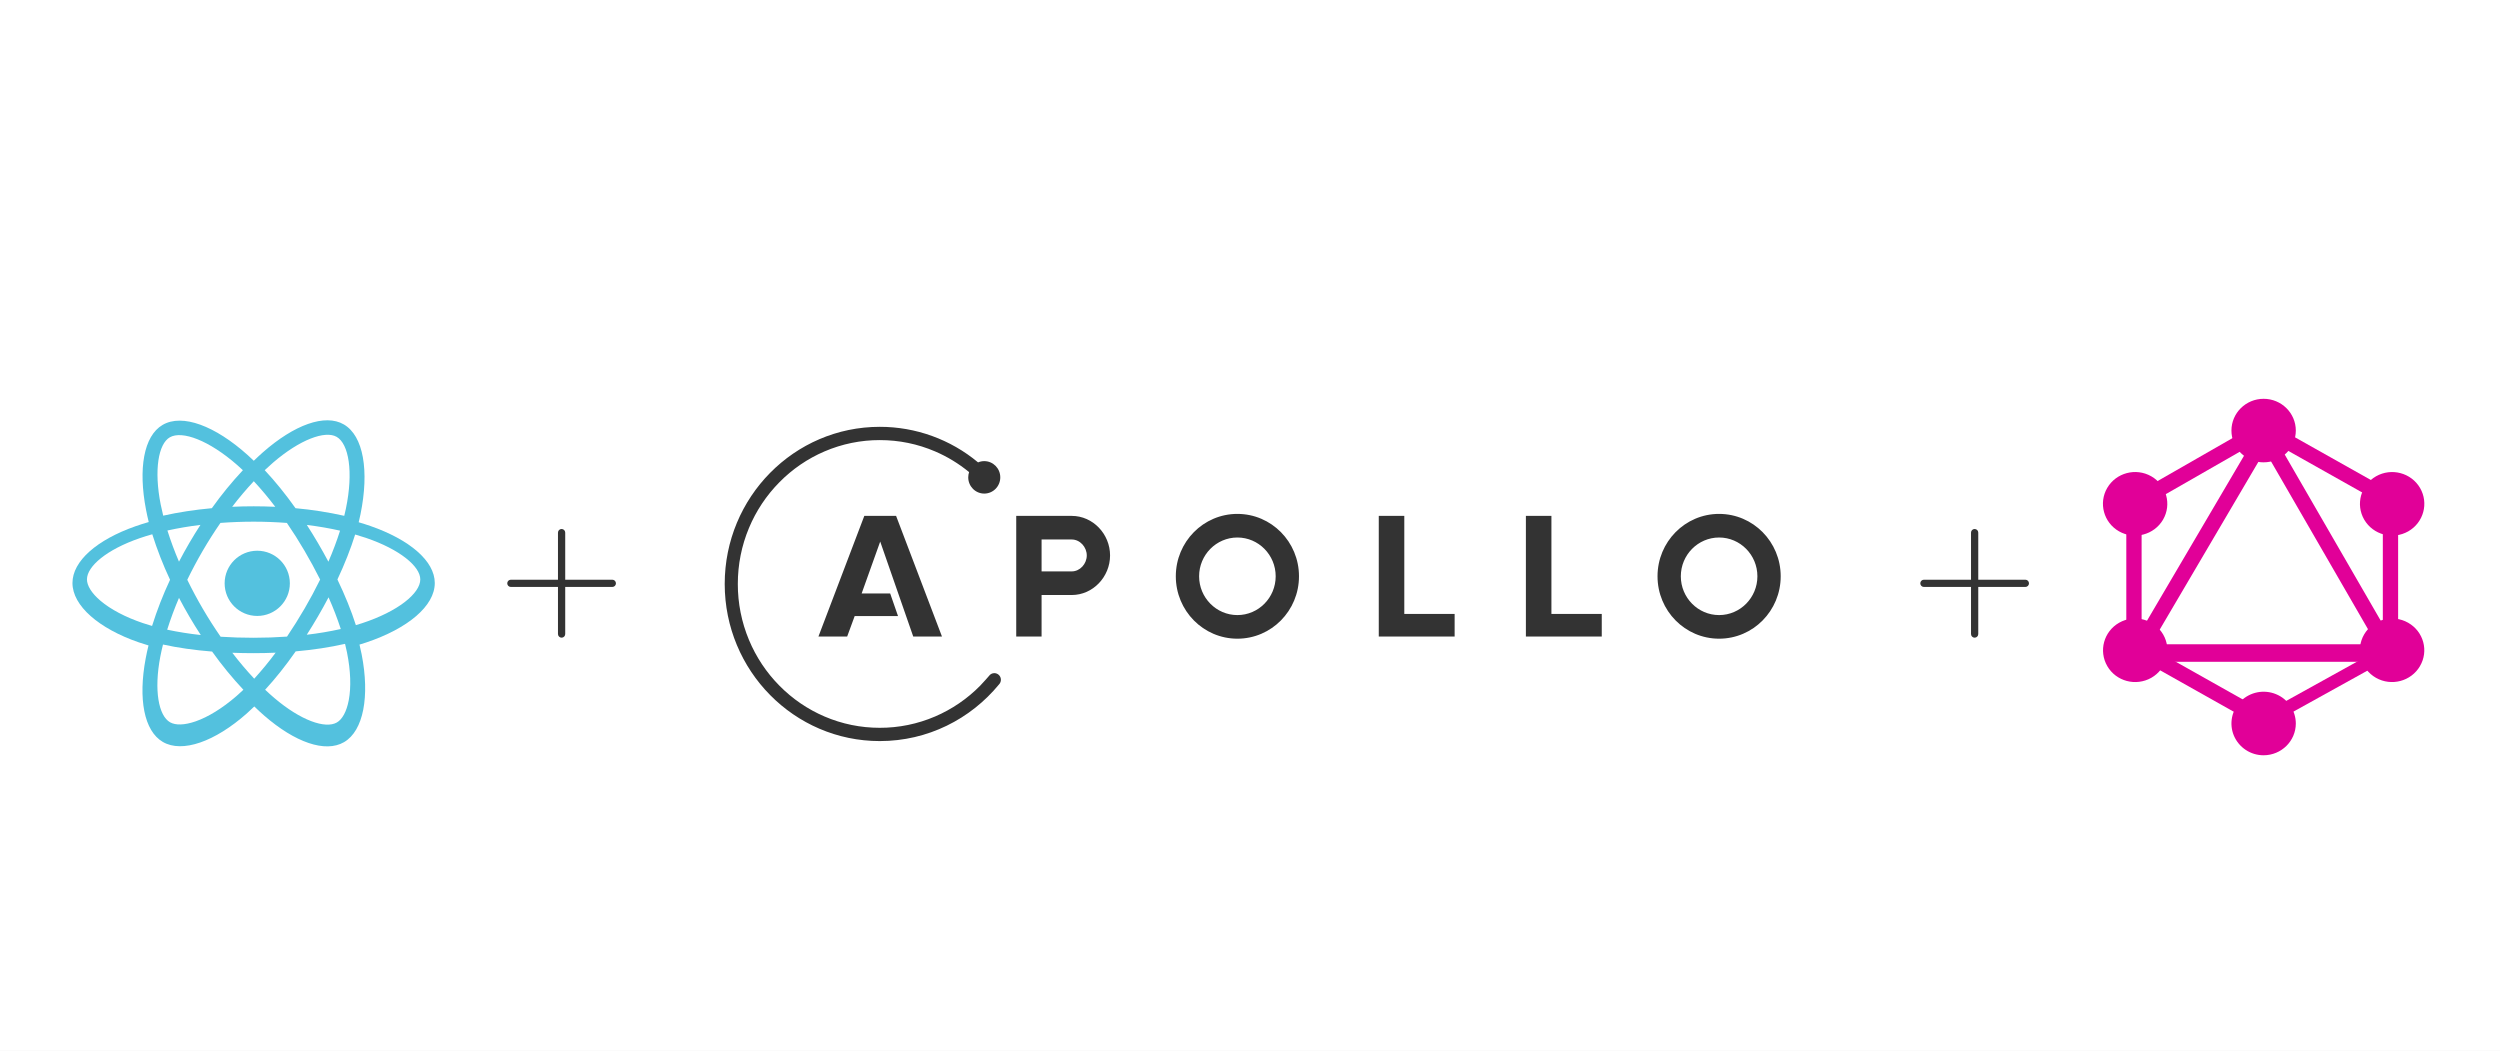
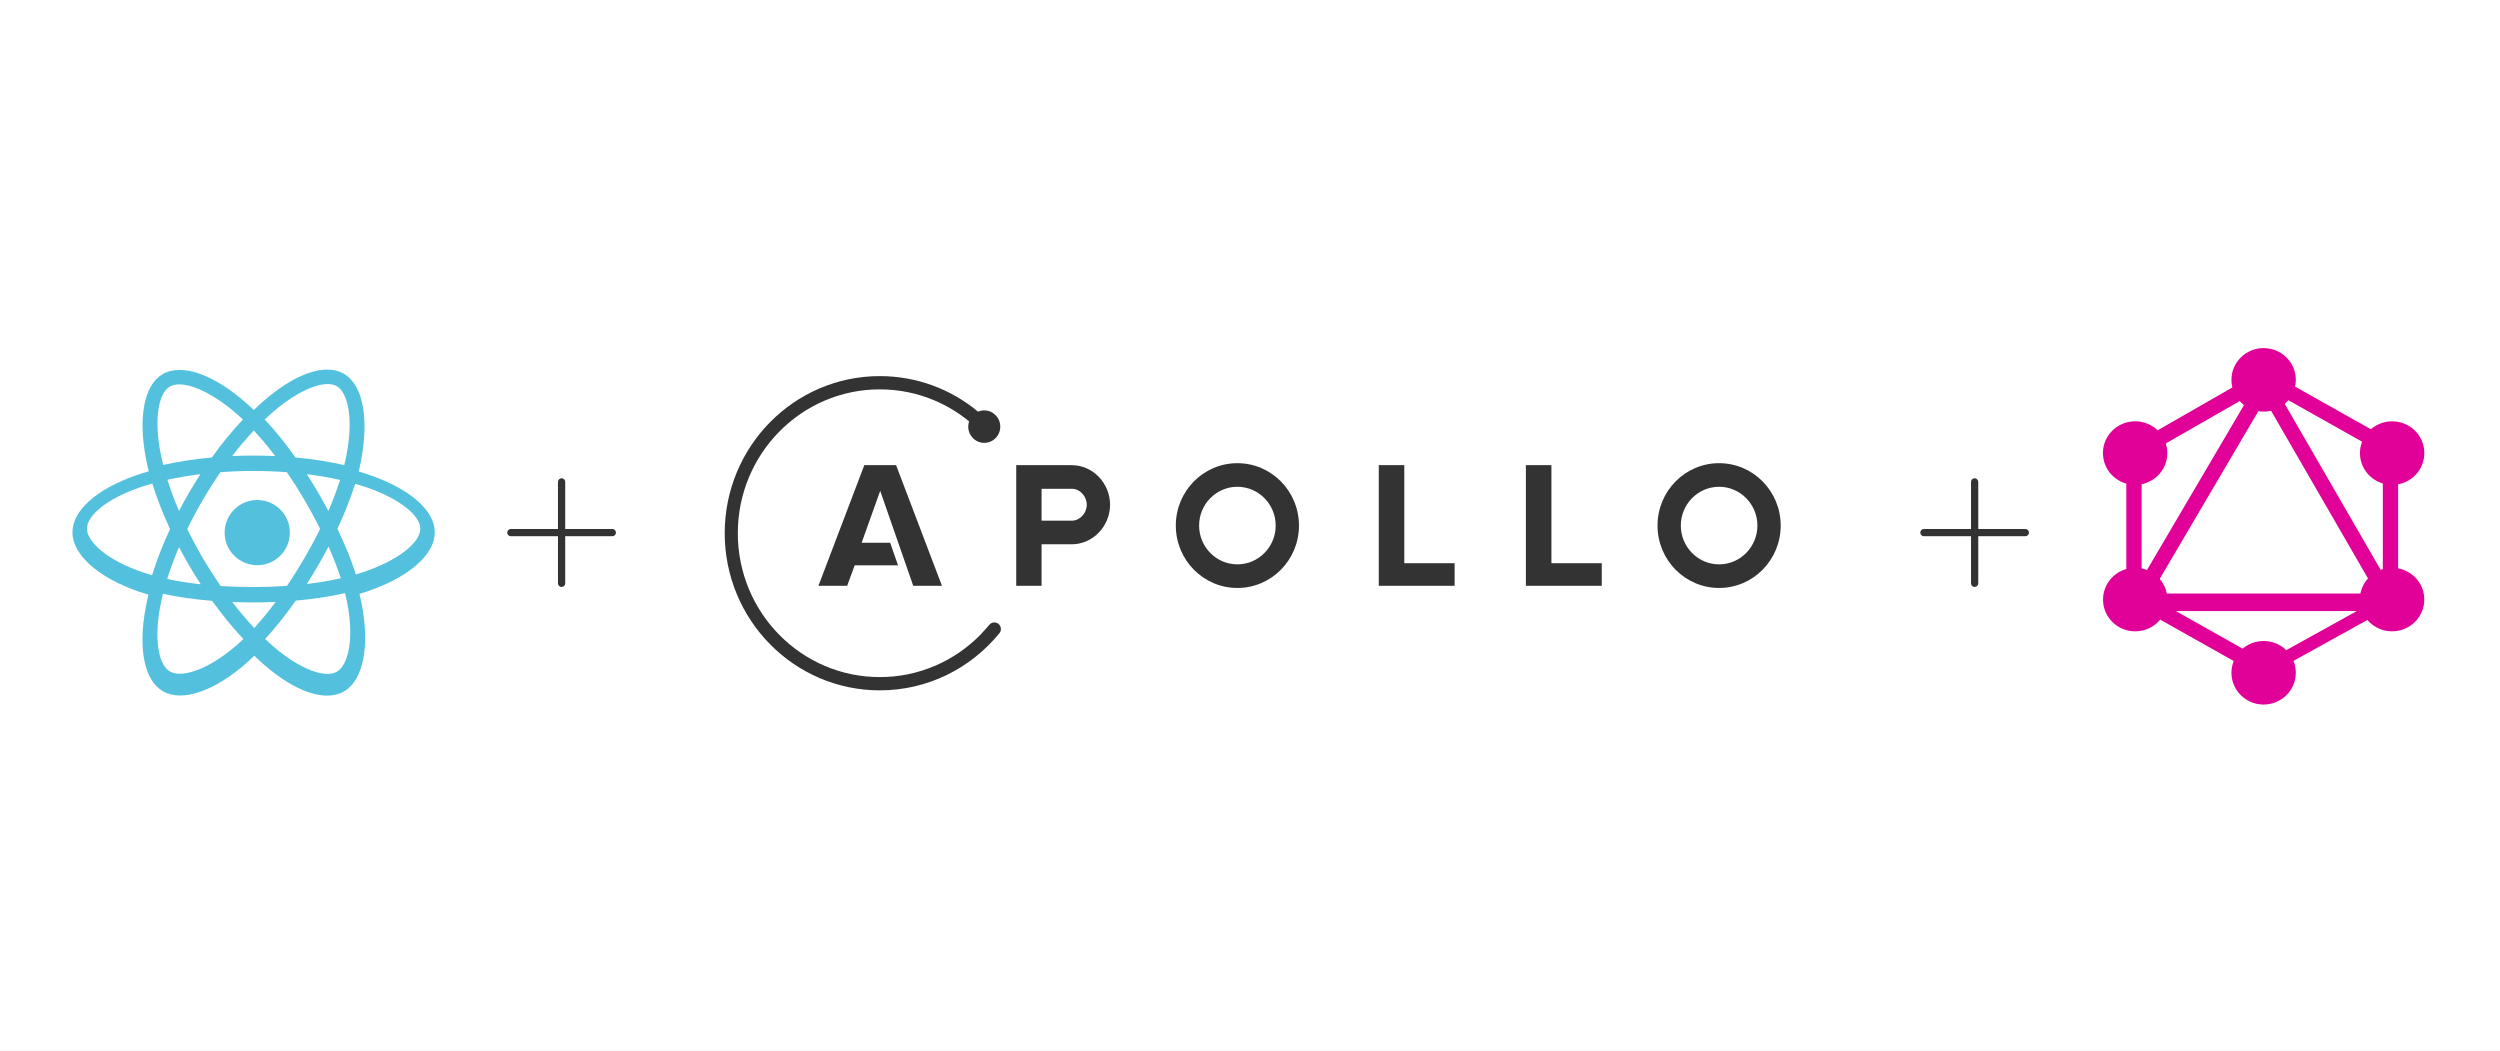
<svg xmlns="http://www.w3.org/2000/svg" width="345" height="145">
  <g fill="none" fill-rule="evenodd">
    <path fill="#FFF" d="M0 0h345v145H0z" />
    <g fill-rule="nonzero">
-       <path d="M51.11 72.585a33.216 33.216 0 0 0-1.61-.513c.09-.368.173-.739.25-1.11 1.218-5.983.421-10.803-2.3-12.39-2.608-1.521-6.873.066-11.182 3.858-.424.375-.84.76-1.245 1.156a30.579 30.579 0 0 0-.828-.774c-4.516-4.056-9.041-5.765-11.759-4.173-2.606 1.526-3.378 6.057-2.28 11.727.108.561.232 1.12.369 1.675-.64.184-1.259.38-1.85.589C13.38 74.496 10 77.422 10 80.457c0 3.135 3.629 6.279 9.143 8.185.447.154.898.297 1.352.428-.148.598-.279 1.2-.393 1.805-1.046 5.572-.229 9.996 2.37 11.512 2.684 1.566 7.19-.044 11.577-3.923a28.45 28.45 0 0 0 1.043-.973c.44.429.89.845 1.352 1.248 4.25 3.699 8.446 5.193 11.043 3.672 2.682-1.57 3.553-6.323 2.422-12.105a28.932 28.932 0 0 0-.3-1.352c.316-.094.627-.192.93-.293C56.27 86.74 60 83.634 60 80.457c0-3.046-3.49-5.991-8.89-7.872z" fill="#53C1DE" />
-       <path d="M49.955 86.007c-.275.09-.557.177-.845.261-.636-1.992-1.495-4.11-2.547-6.299 1.004-2.137 1.83-4.228 2.448-6.207a31.9 31.9 0 0 1 1.496.466C55.16 75.812 58 78.154 58 79.958c0 1.923-3.066 4.418-8.045 6.049zm-2.066 4.046c.504 2.514.576 4.786.242 6.563-.3 1.596-.902 2.66-1.647 3.087-1.585.907-4.975-.272-8.63-3.382a30.68 30.68 0 0 1-1.265-1.14c1.417-1.533 2.834-3.314 4.216-5.292 2.432-.214 4.729-.562 6.812-1.038.103.409.194.81.272 1.202zM27 99.546c-1.549.54-2.782.556-3.528.131-1.586-.904-2.246-4.397-1.346-9.08.107-.554.23-1.105.367-1.651 2.06.45 4.34.774 6.778.97a51.805 51.805 0 0 0 4.318 5.273c-.313.299-.632.59-.959.872-1.951 1.687-3.907 2.883-5.63 3.485zm-7.255-13.551c-2.453-.829-4.478-1.906-5.867-3.08C12.63 81.857 12 80.808 12 79.957c0-1.81 2.73-4.12 7.285-5.69a31.264 31.264 0 0 1 1.73-.538 50.589 50.589 0 0 0 2.452 6.28 51.357 51.357 0 0 0-2.482 6.37 26.693 26.693 0 0 1-1.241-.385zm2.432-16.366c-.946-4.775-.318-8.378 1.262-9.282 1.683-.963 5.403.41 9.325 3.853.25.22.503.45.755.688a51.016 51.016 0 0 0-4.285 5.242c-2.365.217-4.63.565-6.712 1.031a30.839 30.839 0 0 1-.345-1.532zm21.696 5.297a67.41 67.41 0 0 0-1.53-2.487c1.605.2 3.143.466 4.586.792a44.982 44.982 0 0 1-1.61 4.282 73.784 73.784 0 0 0-1.446-2.587zm-8.848-8.52a45.547 45.547 0 0 1 2.96 3.533 64.002 64.002 0 0 0-5.945-.002 46.974 46.974 0 0 1 2.985-3.53zM26.12 74.94a62.549 62.549 0 0 0-1.42 2.571 46.535 46.535 0 0 1-1.598-4.302 48.99 48.99 0 0 1 4.56-.774 62.319 62.319 0 0 0-1.542 2.505zm1.588 12.693a46.238 46.238 0 0 1-4.636-.736 47.28 47.28 0 0 1 1.63-4.39 62.169 62.169 0 0 0 3.006 5.126zm7.375 6.028a47.876 47.876 0 0 1-3.026-3.58c.963.037 1.945.056 2.943.056a68.92 68.92 0 0 0 3.036-.067 45.277 45.277 0 0 1-2.953 3.59zM45.34 82.43a44.794 44.794 0 0 1 1.689 4.374 46.082 46.082 0 0 1-4.692.79 74.113 74.113 0 0 0 1.544-2.53c.506-.867.993-1.746 1.459-2.634zm-3.32 1.573a69.514 69.514 0 0 1-2.413 3.849c-1.492.105-3.034.16-4.606.16-1.565 0-3.088-.049-4.554-.143a60.154 60.154 0 0 1-4.604-7.86 60.03 60.03 0 0 1 2.14-4.01v.001a59.592 59.592 0 0 1 2.438-3.838 61.576 61.576 0 0 1 9.169.001 63.862 63.862 0 0 1 2.423 3.826 69.373 69.373 0 0 1 2.168 3.99 63.748 63.748 0 0 1-2.16 4.024h-.001zm4.432-23.72c1.685.96 2.34 4.833 1.282 9.91-.07.332-.145.661-.227.99a52.023 52.023 0 0 0-6.725-1.051c-1.382-1.946-2.814-3.715-4.251-5.246a31.46 31.46 0 0 1 1.156-1.048c3.714-3.195 7.184-4.457 8.765-3.555z" fill="#FFF" />
-       <path d="M35.5 76a4.5 4.5 0 1 1 0 9 4.5 4.5 0 0 1 0-9" fill="#53C1DE" />
+       <path d="M51.11 65.585a33.216 33.216 0 0 0-1.61-.513c.09-.368.173-.739.25-1.11 1.218-5.983.421-10.803-2.3-12.39-2.608-1.521-6.873.066-11.182 3.858-.424.375-.84.76-1.245 1.156a30.579 30.579 0 0 0-.828-.774c-4.516-4.056-9.041-5.765-11.759-4.173-2.606 1.526-3.378 6.057-2.28 11.727.108.561.232 1.12.369 1.675-.64.184-1.259.38-1.85.589C13.38 67.496 10 70.422 10 73.457c0 3.135 3.629 6.279 9.143 8.185.447.154.898.297 1.352.428-.148.598-.279 1.2-.393 1.805-1.046 5.572-.229 9.996 2.37 11.512 2.684 1.566 7.19-.044 11.577-3.923a28.45 28.45 0 0 0 1.043-.973c.44.429.89.845 1.352 1.248 4.25 3.699 8.446 5.193 11.043 3.672 2.682-1.57 3.553-6.323 2.422-12.105a28.932 28.932 0 0 0-.3-1.352c.316-.094.627-.192.93-.293C56.27 79.74 60 76.634 60 73.457c0-3.046-3.49-5.991-8.89-7.872z" fill="#53C1DE" />
+       <path d="M49.955 79.007c-.275.09-.557.177-.845.261-.636-1.992-1.495-4.11-2.547-6.299 1.004-2.137 1.83-4.228 2.448-6.207a31.9 31.9 0 0 1 1.496.466C55.16 68.812 58 71.154 58 72.958c0 1.923-3.066 4.418-8.045 6.049zm-2.066 4.046c.504 2.514.576 4.786.242 6.563-.3 1.596-.902 2.66-1.647 3.087-1.585.907-4.975-.272-8.63-3.382a30.68 30.68 0 0 1-1.265-1.14c1.417-1.533 2.834-3.314 4.216-5.292 2.432-.214 4.729-.562 6.812-1.038.103.409.194.81.272 1.202zM27 92.546c-1.549.54-2.782.556-3.528.131-1.586-.904-2.246-4.397-1.346-9.08.107-.554.23-1.105.367-1.651 2.06.45 4.34.774 6.778.97a51.805 51.805 0 0 0 4.318 5.273c-.313.299-.632.59-.959.872-1.951 1.687-3.907 2.883-5.63 3.485zm-7.255-13.551c-2.453-.829-4.478-1.906-5.867-3.08C12.63 74.857 12 73.808 12 72.957c0-1.81 2.73-4.12 7.285-5.69a31.264 31.264 0 0 1 1.73-.538 50.589 50.589 0 0 0 2.452 6.28 51.357 51.357 0 0 0-2.482 6.37 26.693 26.693 0 0 1-1.241-.385zm2.432-16.366c-.946-4.775-.318-8.378 1.262-9.282 1.683-.963 5.403.41 9.325 3.853.25.22.503.45.755.688a51.016 51.016 0 0 0-4.285 5.242c-2.365.217-4.63.565-6.712 1.031a30.839 30.839 0 0 1-.345-1.532zm21.696 5.297a67.41 67.41 0 0 0-1.53-2.487c1.605.2 3.143.466 4.586.792a44.982 44.982 0 0 1-1.61 4.282 73.784 73.784 0 0 0-1.446-2.587zm-8.848-8.52a45.547 45.547 0 0 1 2.96 3.533 64.002 64.002 0 0 0-5.945-.002 46.974 46.974 0 0 1 2.985-3.53zM26.12 67.94a62.549 62.549 0 0 0-1.42 2.571 46.535 46.535 0 0 1-1.598-4.302 48.99 48.99 0 0 1 4.56-.774 62.319 62.319 0 0 0-1.542 2.505zm1.588 12.693a46.238 46.238 0 0 1-4.636-.736 47.28 47.28 0 0 1 1.63-4.39 62.169 62.169 0 0 0 3.006 5.126zm7.375 6.028a47.876 47.876 0 0 1-3.026-3.58c.963.037 1.945.056 2.943.056a68.92 68.92 0 0 0 3.036-.067 45.277 45.277 0 0 1-2.953 3.59zM45.34 75.43a44.794 44.794 0 0 1 1.689 4.374 46.082 46.082 0 0 1-4.692.79 74.113 74.113 0 0 0 1.544-2.53c.506-.867.993-1.746 1.459-2.634zm-3.32 1.573a69.514 69.514 0 0 1-2.413 3.849c-1.492.105-3.034.16-4.606.16-1.565 0-3.088-.049-4.554-.143a60.154 60.154 0 0 1-4.604-7.86 60.03 60.03 0 0 1 2.14-4.01v.001a59.592 59.592 0 0 1 2.438-3.838 61.576 61.576 0 0 1 9.169.001 63.862 63.862 0 0 1 2.423 3.826 69.373 69.373 0 0 1 2.168 3.99 63.748 63.748 0 0 1-2.16 4.024h-.001zm4.432-23.72c1.685.96 2.34 4.833 1.282 9.91-.07.332-.145.661-.227.99a52.023 52.023 0 0 0-6.725-1.051c-1.382-1.946-2.814-3.715-4.251-5.246a31.46 31.46 0 0 1 1.156-1.048c3.714-3.195 7.184-4.457 8.765-3.555z" fill="#FFF" />
+       <path d="M35.5 69a4.5 4.5 0 1 1 0 9 4.5 4.5 0 0 1 0-9" fill="#53C1DE" />
    </g>
    <g fill="#333" fill-rule="nonzero">
-       <path d="M123.66 71.192h-4.385l-6.33 16.647h3.965l1.035-2.82h5.982l-1.083-3.12h-3.938l2.562-7.163 4.557 13.103h3.966zM190.27 87.84V71.191h3.523V84.72h6.946v3.12zM210.573 87.84V71.191h3.523V84.72h6.947v3.12zM170.76 74.176c2.914 0 5.284 2.4 5.284 5.353 0 2.95-2.37 5.352-5.284 5.352-2.913 0-5.283-2.401-5.283-5.352 0-2.952 2.37-5.353 5.283-5.353zm0-3.258c-4.693 0-8.498 3.855-8.498 8.61 0 4.756 3.805 8.611 8.498 8.611 4.694 0 8.5-3.855 8.5-8.61 0-4.756-3.806-8.61-8.5-8.61zM237.237 74.176c2.914 0 5.284 2.4 5.284 5.353 0 2.95-2.37 5.352-5.284 5.352-2.913 0-5.283-2.401-5.283-5.352 0-2.952 2.37-5.353 5.283-5.353zm0-3.258c-4.693 0-8.499 3.855-8.499 8.61 0 4.756 3.806 8.611 8.5 8.611 4.693 0 8.498-3.855 8.498-8.61 0-4.756-3.805-8.61-8.499-8.61zM147.901 71.192h-7.661V87.84h3.498v-5.728h4.163c2.92 0 5.288-2.501 5.288-5.46 0-2.958-2.367-5.459-5.288-5.459zm0 7.66h-4.163V74.45h4.163c1.143 0 2.073 1.044 2.073 2.201 0 1.158-.93 2.202-2.073 2.202z" />
-       <path d="M137.22 92.892a.899.899 0 0 0-.738.387s-.789.912-1.214 1.343a19.521 19.521 0 0 1-6.229 4.255 19.248 19.248 0 0 1-7.626 1.56c-2.646 0-5.212-.525-7.626-1.56a19.517 19.517 0 0 1-6.229-4.255 19.806 19.806 0 0 1-4.2-6.31 19.954 19.954 0 0 1-1.539-7.727c0-2.68.518-5.28 1.54-7.726a19.8 19.8 0 0 1 4.2-6.31 19.519 19.519 0 0 1 6.228-4.256 19.245 19.245 0 0 1 7.626-1.56c2.646 0 5.212.525 7.626 1.56 1.7.728 3.272 1.687 4.697 2.858-.076.227-.119.47-.119.724 0 1.237.99 2.24 2.21 2.24 1.222 0 2.212-1.003 2.212-2.24 0-1.237-.99-2.24-2.211-2.24-.303 0-.592.062-.855.175a21.144 21.144 0 0 0-13.56-4.908c-11.82 0-21.403 9.708-21.403 21.683 0 11.976 9.583 21.684 21.403 21.684 6.612 0 12.521-3.04 16.447-7.813a.92.92 0 0 0 .264-.648.91.91 0 0 0-.904-.916z" />
+       <path d="M123.66 64.192h-4.385l-6.33 16.647h3.965l1.035-2.82h5.982l-1.083-3.12h-3.938l2.562-7.163 4.557 13.103h3.966zM190.27 80.84V64.191h3.523V77.72h6.946v3.12zM210.573 80.84V64.191h3.523V77.72h6.947v3.12zM170.76 67.176c2.914 0 5.284 2.4 5.284 5.353 0 2.95-2.37 5.352-5.284 5.352-2.913 0-5.283-2.401-5.283-5.352 0-2.952 2.37-5.353 5.283-5.353zm0-3.258c-4.693 0-8.498 3.855-8.498 8.61 0 4.756 3.805 8.611 8.498 8.611 4.694 0 8.5-3.855 8.5-8.61 0-4.756-3.806-8.61-8.5-8.61zM237.237 67.176c2.914 0 5.284 2.4 5.284 5.353 0 2.95-2.37 5.352-5.284 5.352-2.913 0-5.283-2.401-5.283-5.352 0-2.952 2.37-5.353 5.283-5.353zm0-3.258c-4.693 0-8.499 3.855-8.499 8.61 0 4.756 3.806 8.611 8.5 8.611 4.693 0 8.498-3.855 8.498-8.61 0-4.756-3.805-8.61-8.499-8.61zM147.901 64.192h-7.661V80.84h3.498v-5.728h4.163c2.92 0 5.288-2.501 5.288-5.46 0-2.958-2.367-5.459-5.288-5.459zm0 7.66h-4.163V67.45h4.163c1.143 0 2.073 1.044 2.073 2.201 0 1.158-.93 2.202-2.073 2.202z" />
+       <path d="M137.22 85.892a.899.899 0 0 0-.738.387s-.789.912-1.214 1.343a19.521 19.521 0 0 1-6.229 4.255 19.248 19.248 0 0 1-7.626 1.56c-2.646 0-5.212-.525-7.626-1.56a19.517 19.517 0 0 1-6.229-4.255 19.806 19.806 0 0 1-4.2-6.31 19.954 19.954 0 0 1-1.539-7.727c0-2.68.518-5.28 1.54-7.726a19.8 19.8 0 0 1 4.2-6.31 19.519 19.519 0 0 1 6.228-4.256 19.245 19.245 0 0 1 7.626-1.56c2.646 0 5.212.525 7.626 1.56 1.7.728 3.272 1.687 4.697 2.858-.076.227-.119.47-.119.724 0 1.237.99 2.24 2.21 2.24 1.222 0 2.212-1.003 2.212-2.24 0-1.237-.99-2.24-2.211-2.24-.303 0-.592.062-.855.175a21.144 21.144 0 0 0-13.56-4.908c-11.82 0-21.403 9.708-21.403 21.683 0 11.976 9.583 21.684 21.403 21.684 6.612 0 12.521-3.04 16.447-7.813a.92.92 0 0 0 .264-.648.91.91 0 0 0-.904-.916z" />
    </g>
-     <path d="M262.734 110.88H87.3V50.29h175.434z" />
+     <path d="M262.734 103.88H87.3V43.29h175.434z" />
    <g fill="#E10098" fill-rule="nonzero">
-       <path d="M294.482 92.938l-1.858-1.055 20.723-35.235 1.858 1.054z" />
-       <path d="M291.818 88.906h41.129v2.419h-41.13z" />
-       <path d="M313.2 101.002l-20.576-11.577 1.066-1.797 20.576 11.577-1.066 1.797zm17.876-30.175L310.498 59.25l1.066-1.797 20.576 11.577-1.064 1.796z" />
-       <path d="M293.696 71.164l-1.072-1.842 20.702-11.868 1.072 1.842z" />
-       <path d="M330.314 92.938L309.95 57.702l1.825-1.054 20.366 35.235-1.826 1.055zm-36.884-24.79h2.112v23.5h-2.112v-23.5zm35.4 0h2.112v23.5h-2.112v-23.5z" />
-       <path d="M312.896 100.196l-.917-1.524 17.632-9.766.916 1.524z" />
-       <path d="M333.954 91.93c-1.23 2.095-3.943 2.814-6.07 1.608-2.123-1.213-2.852-3.892-1.63-5.992 1.23-2.095 3.943-2.814 6.07-1.608 2.138 1.218 2.864 3.894 1.628 5.992m-35.454-20.213c-1.23 2.095-3.944 2.815-6.07 1.609-2.124-1.213-2.853-3.894-1.63-5.994 1.229-2.095 3.943-2.814 6.07-1.608 2.122 1.213 2.851 3.892 1.63 5.992M290.81 91.93c-1.222-2.1-.493-4.779 1.63-5.992 2.126-1.206 4.84-.487 6.07 1.608 1.221 2.1.493 4.78-1.63 5.992-2.138 1.206-4.85.492-6.07-1.607m35.456-20.212c-1.221-2.1-.493-4.779 1.63-5.992 2.127-1.206 4.841-.486 6.07 1.609 1.222 2.1.493 4.778-1.63 5.992-2.126 1.205-4.84.486-6.07-1.61m-13.885 32.51a4.443 4.443 0 0 1-4.104-2.707 4.344 4.344 0 0 1 .964-4.779 4.485 4.485 0 0 1 4.842-.95 4.385 4.385 0 0 1 2.74 4.053c-.006 2.419-1.991 4.378-4.442 4.383m0-40.424a4.465 4.465 0 0 1-3.143-1.283 4.35 4.35 0 0 1-1.299-3.102c0-2.422 1.989-4.384 4.442-4.384 2.452 0 4.441 1.962 4.441 4.384a4.35 4.35 0 0 1-1.3 3.1 4.465 4.465 0 0 1-3.14 1.283" />
+       <path d="M294.482 85.938l-1.858-1.055 20.723-35.235 1.858 1.054z" />
+       <path d="M291.818 81.906h41.129v2.419h-41.13z" />
+       <path d="M313.2 94.002l-20.576-11.577 1.066-1.797 20.576 11.577-1.066 1.797zm17.876-30.175L310.498 52.25l1.066-1.797 20.576 11.577-1.064 1.796z" />
+       <path d="M293.696 64.164l-1.072-1.842 20.702-11.868 1.072 1.842z" />
+       <path d="M330.314 85.938L309.95 50.702l1.825-1.054 20.366 35.235-1.826 1.055zm-36.884-24.79h2.112v23.5h-2.112v-23.5zm35.4 0h2.112v23.5h-2.112v-23.5z" />
+       <path d="M312.896 93.196l-.917-1.524 17.632-9.766.916 1.524z" />
+       <path d="M333.954 84.93c-1.23 2.095-3.943 2.814-6.07 1.608-2.123-1.213-2.852-3.892-1.63-5.992 1.23-2.095 3.943-2.814 6.07-1.608 2.138 1.218 2.864 3.894 1.628 5.992m-35.454-20.213c-1.23 2.095-3.944 2.815-6.07 1.609-2.124-1.213-2.853-3.894-1.63-5.994 1.229-2.095 3.943-2.814 6.07-1.608 2.122 1.213 2.851 3.892 1.63 5.992M290.81 84.93c-1.222-2.1-.493-4.779 1.63-5.992 2.126-1.206 4.84-.487 6.07 1.608 1.221 2.1.493 4.78-1.63 5.992-2.138 1.206-4.85.492-6.07-1.607m35.456-20.212c-1.221-2.1-.493-4.779 1.63-5.992 2.127-1.206 4.841-.486 6.07 1.609 1.222 2.1.493 4.778-1.63 5.992-2.126 1.205-4.84.486-6.07-1.61m-13.885 32.51a4.443 4.443 0 0 1-4.104-2.707 4.344 4.344 0 0 1 .964-4.779 4.485 4.485 0 0 1 4.842-.95 4.385 4.385 0 0 1 2.74 4.053c-.006 2.419-1.991 4.378-4.442 4.383m0-40.424a4.465 4.465 0 0 1-3.143-1.283 4.35 4.35 0 0 1-1.299-3.102c0-2.422 1.989-4.384 4.442-4.384 2.452 0 4.441 1.962 4.441 4.384a4.35 4.35 0 0 1-1.3 3.1 4.465 4.465 0 0 1-3.14 1.283" />
    </g>
-     <g transform="translate(70 73)" fill="#333">
+     <g transform="translate(70 66)" fill="#333">
      <rect x="7" width="1" height="15" rx=".5" />
      <rect transform="rotate(90 7.5 7.5)" x="7" width="1" height="15" rx=".5" />
    </g>
    <g fill="#333">
-       <g transform="translate(265 73)">
+       <g transform="translate(265 66)">
        <rect x="7" width="1" height="15" rx=".5" />
        <rect transform="rotate(90 7.5 7.5)" x="7" width="1" height="15" rx=".5" />
      </g>
    </g>
  </g>
</svg>
